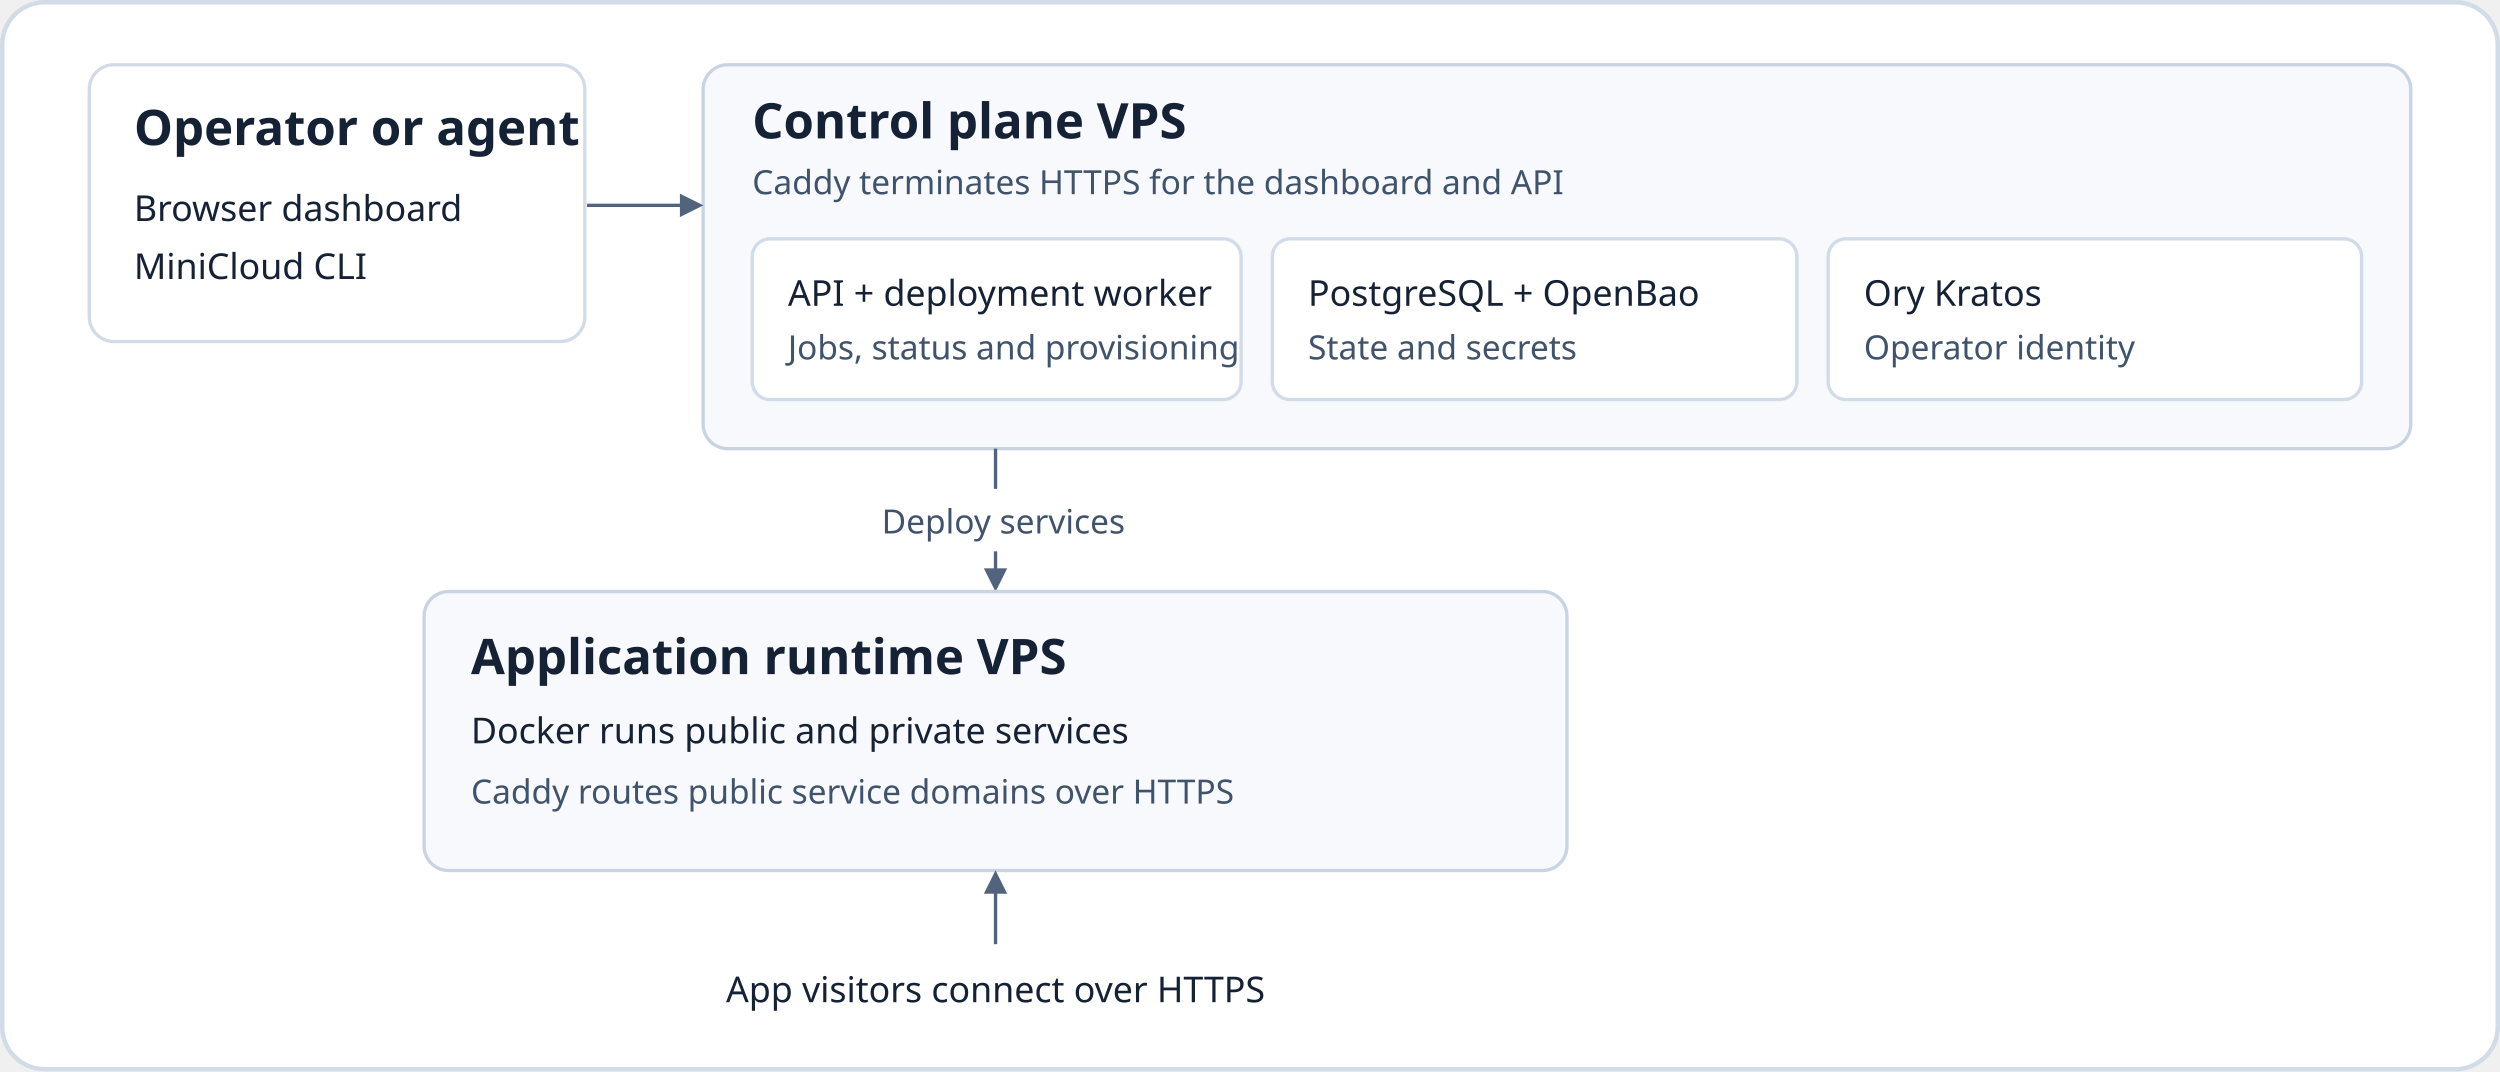
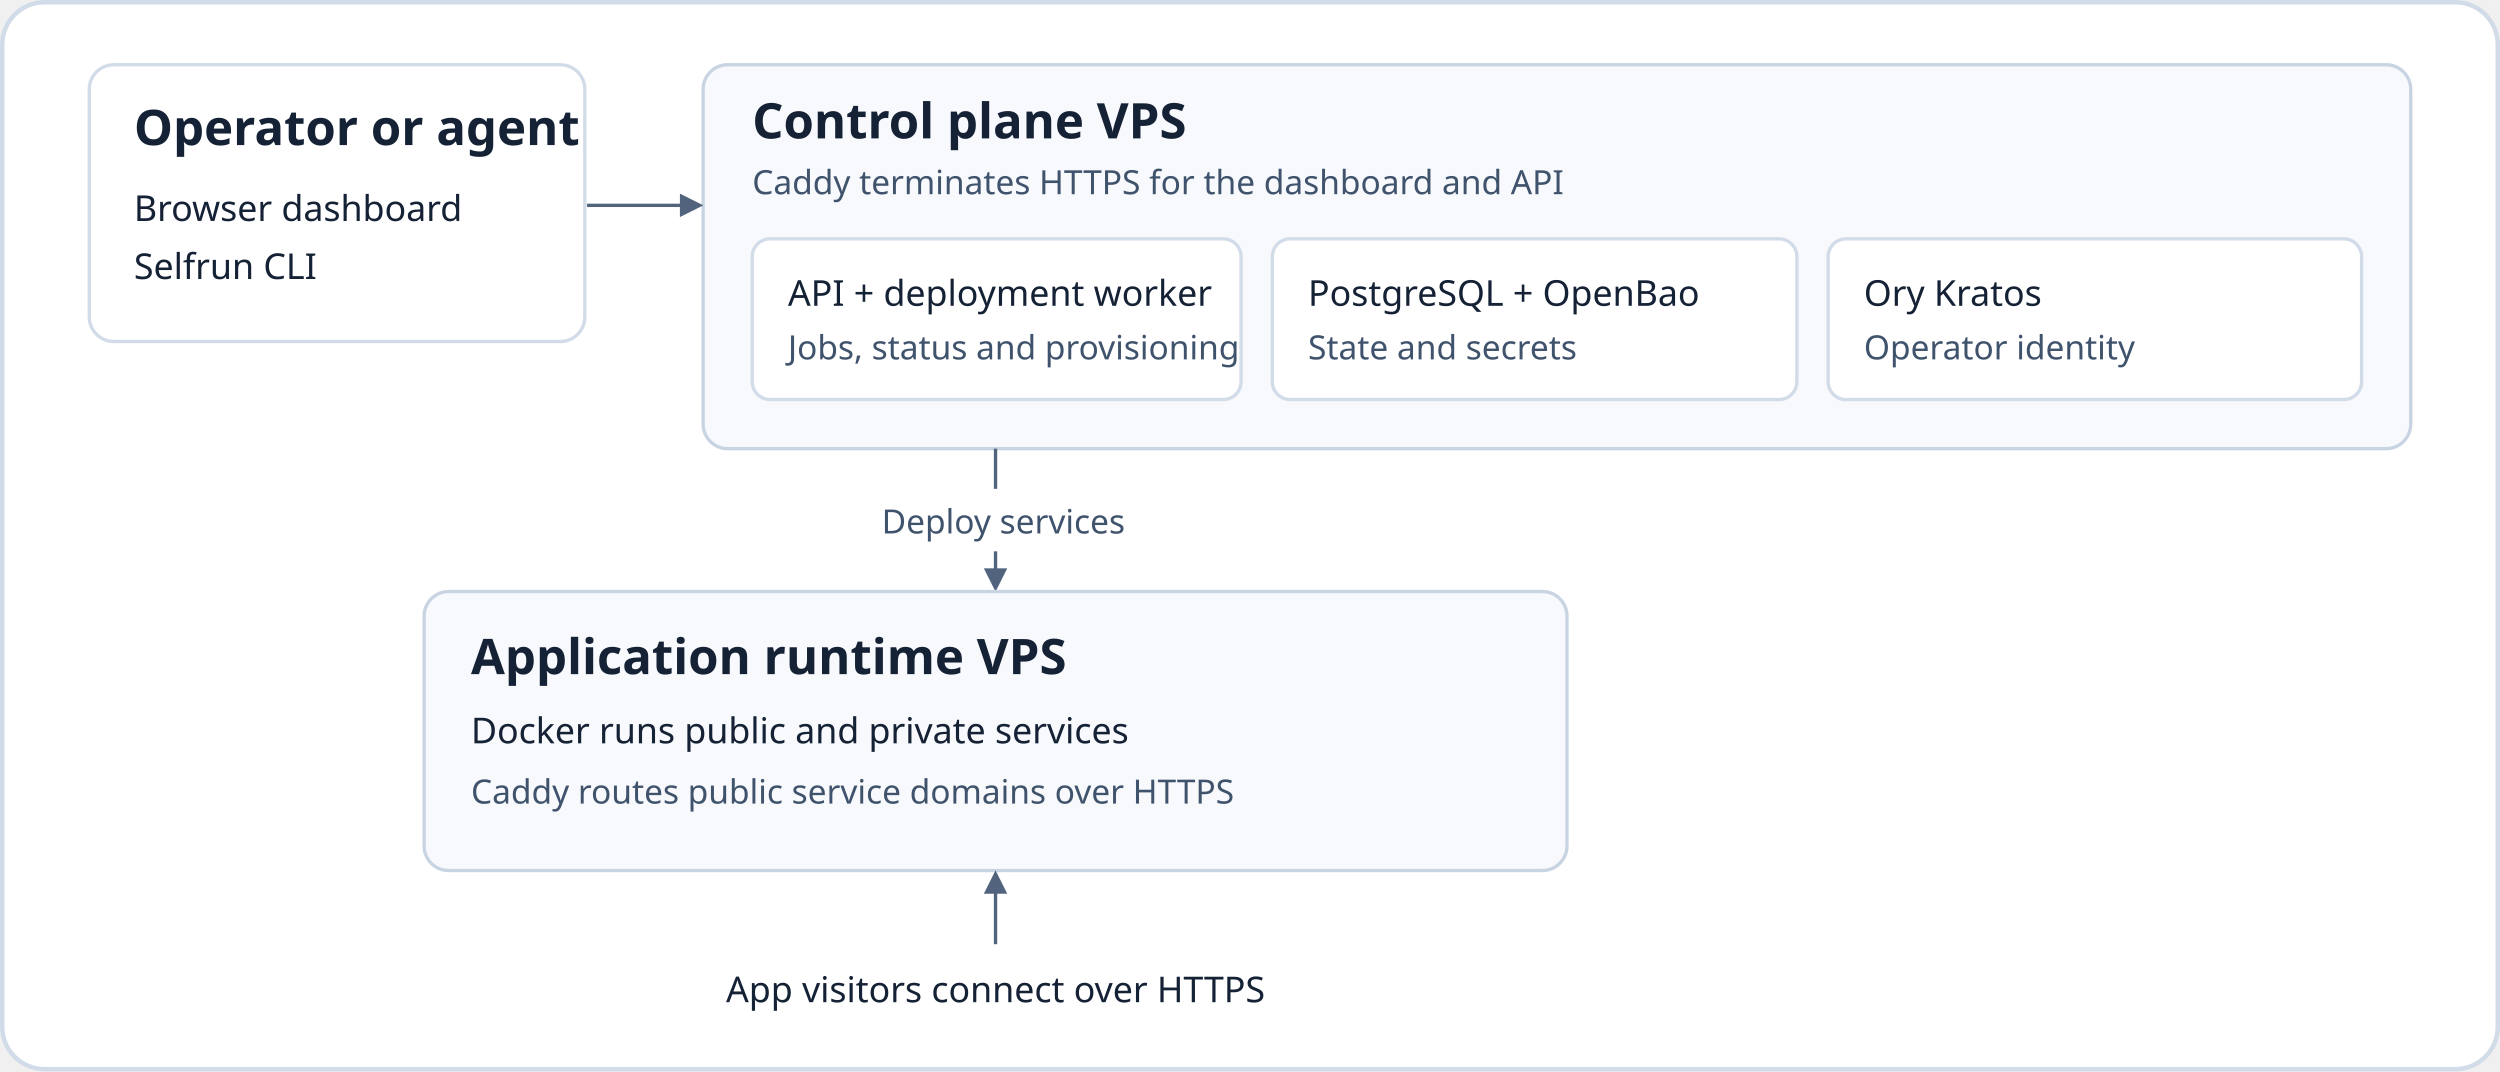
<svg xmlns="http://www.w3.org/2000/svg" width="1120" height="480" viewBox="0 0 1120 480" role="img" aria-labelledby="title description">
  <defs>
    <marker id="arrow" viewBox="0 0 10 10" refX="8" refY="5" markerWidth="7" markerHeight="7" orient="auto-start-reverse">
      <path d="M0 0L10 5L0 10Z" fill="#51637d" />
    </marker>
  </defs>
  <style>
    text { font-family: system-ui, sans-serif; fill: #152135; }
    .heading { font-size: 22px; font-weight: 650; }
    .label { font-size: 16px; }
    .small { font-size: 15px; fill: #40536c; }
    .boundary { fill: #f7f9fc; stroke: #c9d4e3; stroke-width: 1.5; }
    .card { fill: #fff; stroke: #d2dbe8; stroke-width: 1.5; }
    .connector { fill: none; stroke: #51637d; stroke-width: 1.5; marker-end: url(#arrow); }
  </style>
  <rect x="1" y="1" width="1118" height="478" rx="19" fill="#fff" stroke="#d2dbe8" stroke-width="2" />
  <rect x="40" y="29" width="222" height="124" rx="11" class="card" />
  <text x="60" y="65" class="heading">Operator or agent</text>
  <text x="60" y="99" class="label">Browser dashboard</text>
-   <text x="60" y="125" class="label">MiniCloud CLI</text>
+   <text x="60" y="125" class="label">Selfrun CLI</text>
  <rect x="315" y="29" width="765" height="172" rx="11" class="boundary" />
  <text x="337" y="62" class="heading">Control plane VPS</text>
  <text x="337" y="87" class="small">Caddy terminates HTTPS for the dashboard and API</text>
  <rect x="337" y="107" width="219" height="72" rx="8" class="card" />
  <text x="353" y="137" class="label">API + deployment worker</text>
  <text x="353" y="161" class="small">Jobs, status and provisioning</text>
  <rect x="570" y="107" width="235" height="72" rx="8" class="card" />
  <text x="586" y="137" class="label">PostgreSQL + OpenBao</text>
  <text x="586" y="161" class="small">State and secrets</text>
  <rect x="819" y="107" width="239" height="72" rx="8" class="card" />
  <text x="835" y="137" class="label">Ory Kratos</text>
  <text x="835" y="161" class="small">Operator identity</text>
  <path d="M263 92H313" class="connector" />
  <path d="M446 201V263" class="connector" />
  <rect x="383" y="219" width="125" height="28" rx="5" fill="#fff" />
  <text x="395" y="239" class="small">Deploy services</text>
  <rect x="190" y="265" width="512" height="125" rx="11" class="boundary" />
  <text x="211" y="302" class="heading">Application runtime VPS</text>
  <text x="211" y="333" class="label">Docker runs public and private services</text>
  <text x="211" y="360" class="small">Caddy routes public service domains over HTTPS</text>
  <path d="M446 423V392" class="connector" />
  <text x="446" y="449" class="label" text-anchor="middle">App visitors connect over HTTPS</text>
</svg>
